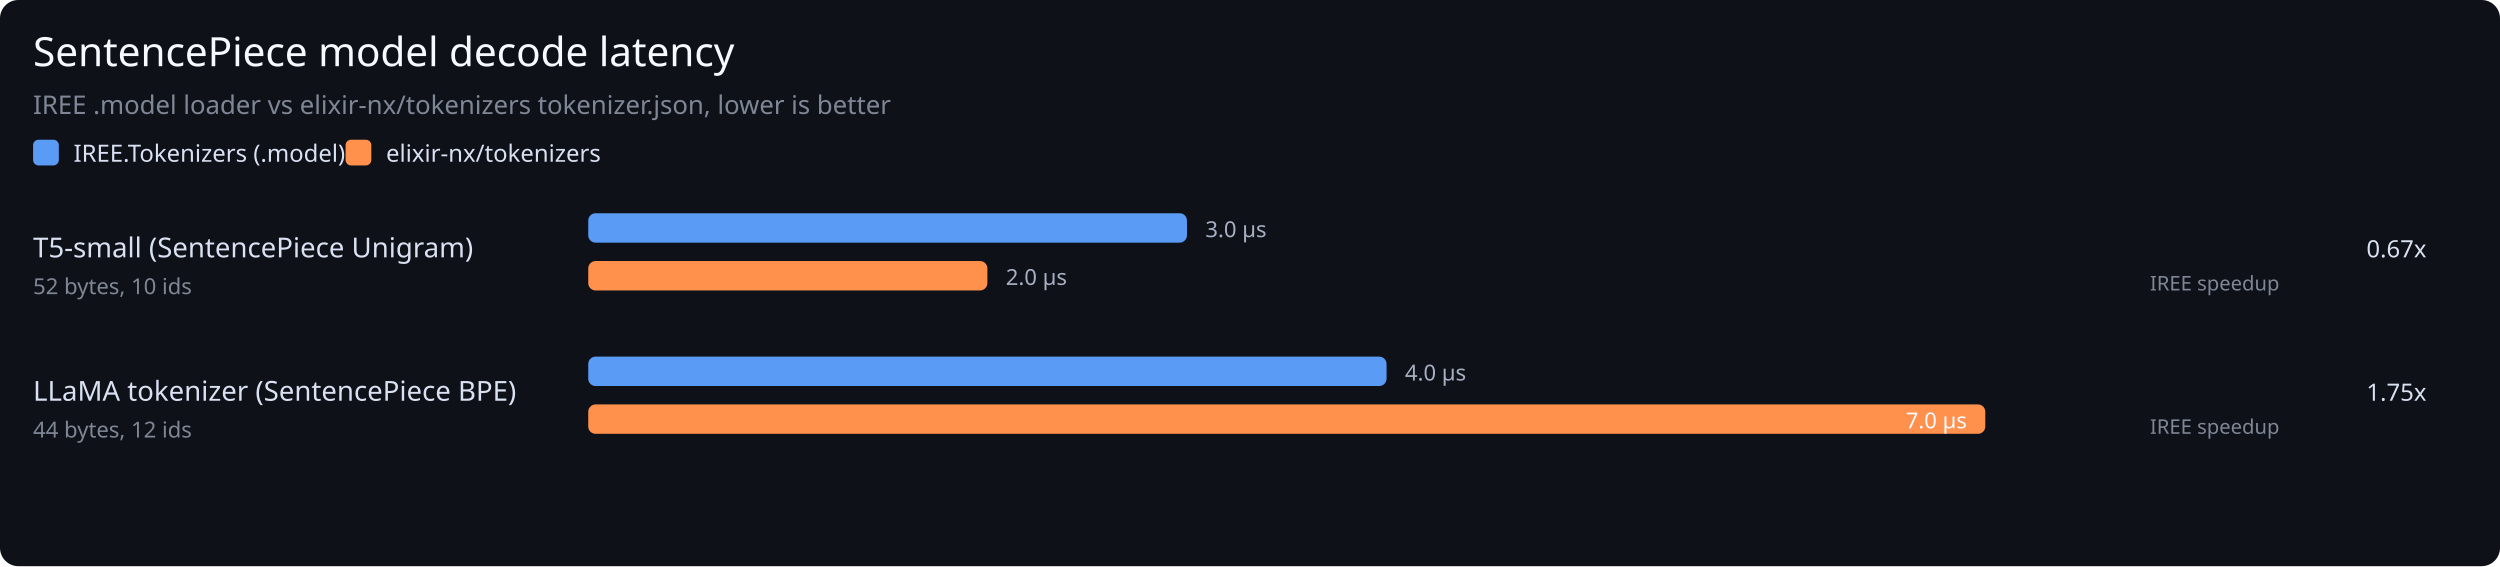
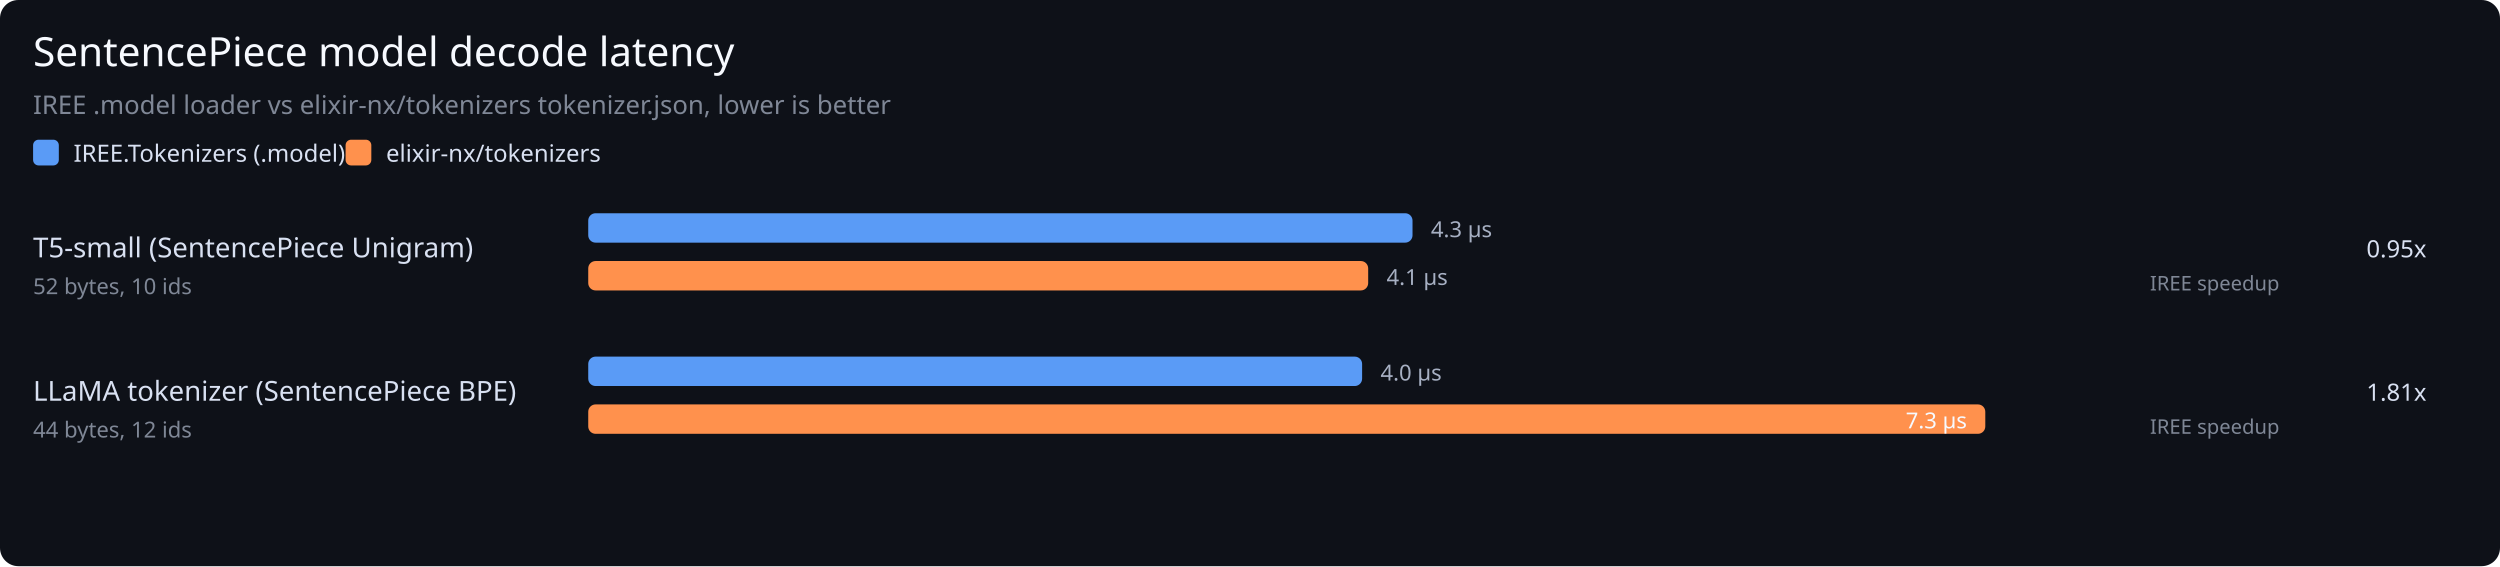
<svg xmlns="http://www.w3.org/2000/svg" width="1360" height="308" viewBox="0 0 1360 308">
  <rect width="1360" height="308" rx="10" fill="#0E1118" />
  <text x="18" y="36" fill="#F7FAFF" font-family="system-ui, sans-serif" font-size="22">SentencePiece model decode latency</text>
  <text x="18" y="62" fill="#7F8796" font-family="system-ui, sans-serif" font-size="14">IREE .model loader vs elixir-nx/tokenizers tokenizer.json, lower is better</text>
  <rect x="18" y="76" width="14" height="14" rx="3" fill="#5A9BF6" />
  <text x="40" y="88" fill="#D9E1F2" font-family="system-ui, sans-serif" font-size="13">IREE.Tokenizers (.model)</text>
  <rect x="188" y="76" width="14" height="14" rx="3" fill="#FF914D" />
  <text x="210" y="88" fill="#D9E1F2" font-family="system-ui, sans-serif" font-size="13">elixir-nx/tokenizers</text>
  <text x="18" y="140" fill="#D9E1F2" font-family="system-ui, sans-serif" font-size="15">T5-small (SentencePiece Unigram)</text>
  <text x="18" y="160" fill="#7F8796" font-family="system-ui, sans-serif" font-size="12">52 bytes, 10 ids</text>
-   <rect x="320" y="116" width="325.71" height="16" rx="4" fill="#5A9BF6" />
-   <text x="655.714" y="129" text-anchor="start" fill="#A7B0C3" font-family="system-ui, sans-serif" font-size="12">3.0 μs</text>
-   <rect x="320" y="142" width="217.14" height="16" rx="4" fill="#FF914D" />
-   <text x="547.143" y="155" text-anchor="start" fill="#A7B0C3" font-family="system-ui, sans-serif" font-size="12">2.0 μs</text>
-   <text x="1320" y="140" fill="#D9E1F2" font-family="system-ui, sans-serif" font-size="13" text-anchor="end">0.67x</text>
+   <rect x="320" y="116" width="448.41" height="16" rx="4" fill="#5A9BF6" />
+   <text x="778.408" y="129" text-anchor="start" fill="#A7B0C3" font-family="system-ui, sans-serif" font-size="12">4.3 μs</text>
+   <rect x="320" y="142" width="424.29" height="16" rx="4" fill="#FF914D" />
+   <text x="754.287" y="155" text-anchor="start" fill="#A7B0C3" font-family="system-ui, sans-serif" font-size="12">4.1 μs</text>
+   <text x="1320" y="140" fill="#D9E1F2" font-family="system-ui, sans-serif" font-size="13" text-anchor="end">0.95x</text>
  <text x="1240" y="158" fill="#7F8796" font-family="system-ui, sans-serif" font-size="11" text-anchor="end">IREE speedup</text>
  <text x="18" y="218" fill="#D9E1F2" font-family="system-ui, sans-serif" font-size="15">LLaMA tokenizer (SentencePiece BPE)</text>
  <text x="18" y="238" fill="#7F8796" font-family="system-ui, sans-serif" font-size="12">44 bytes, 12 ids</text>
-   <rect x="320" y="194" width="434.29" height="16" rx="4" fill="#5A9BF6" />
-   <text x="764.286" y="207" text-anchor="start" fill="#A7B0C3" font-family="system-ui, sans-serif" font-size="12">4.0 μs</text>
+   <rect x="320" y="194" width="420.99" height="16" rx="4" fill="#5A9BF6" />
+   <text x="750.993" y="207" text-anchor="start" fill="#A7B0C3" font-family="system-ui, sans-serif" font-size="12">4.0 μs</text>
  <rect x="320" y="220" width="760.0" height="16" rx="4" fill="#FF914D" />
-   <text x="1070.0" y="233" text-anchor="end" fill="#F7FAFF" font-family="system-ui, sans-serif" font-size="12">7.0 μs</text>
-   <text x="1320" y="218" fill="#D9E1F2" font-family="system-ui, sans-serif" font-size="13" text-anchor="end">1.75x</text>
+   <text x="1070.0" y="233" text-anchor="end" fill="#F7FAFF" font-family="system-ui, sans-serif" font-size="12">7.3 μs</text>
+   <text x="1320" y="218" fill="#D9E1F2" font-family="system-ui, sans-serif" font-size="13" text-anchor="end">1.81x</text>
  <text x="1240" y="236" fill="#7F8796" font-family="system-ui, sans-serif" font-size="11" text-anchor="end">IREE speedup</text>
</svg>
